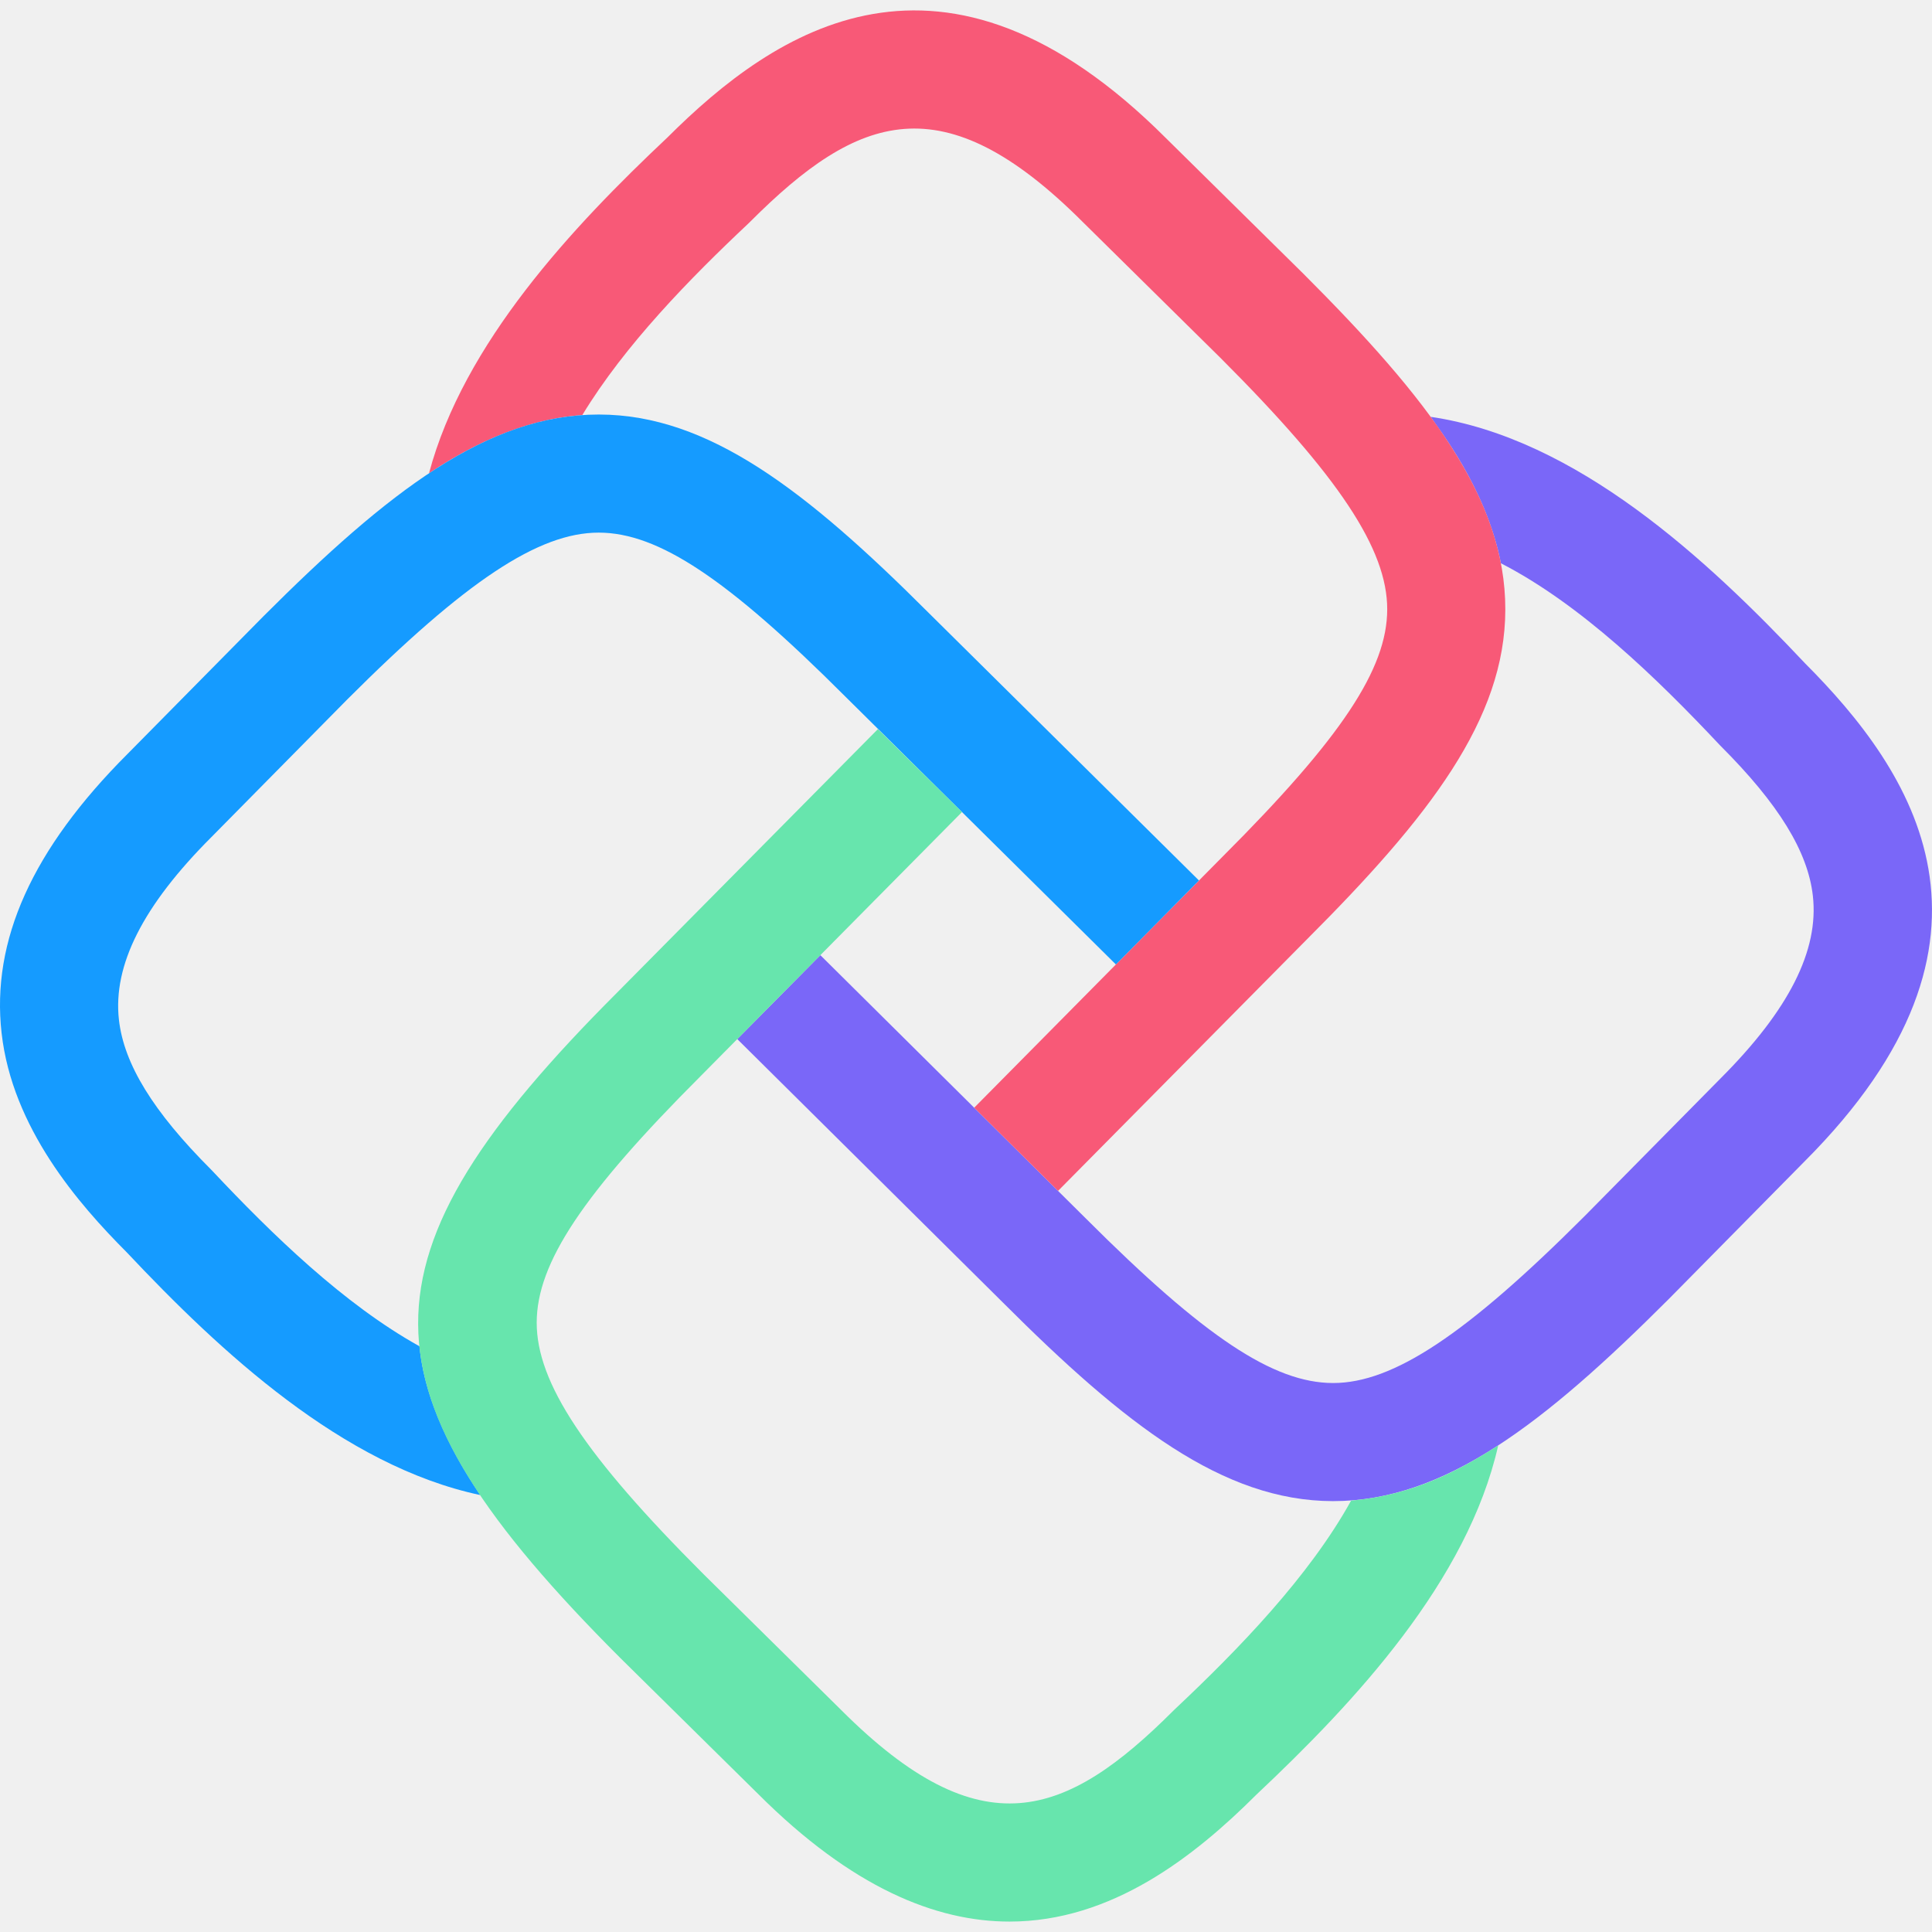
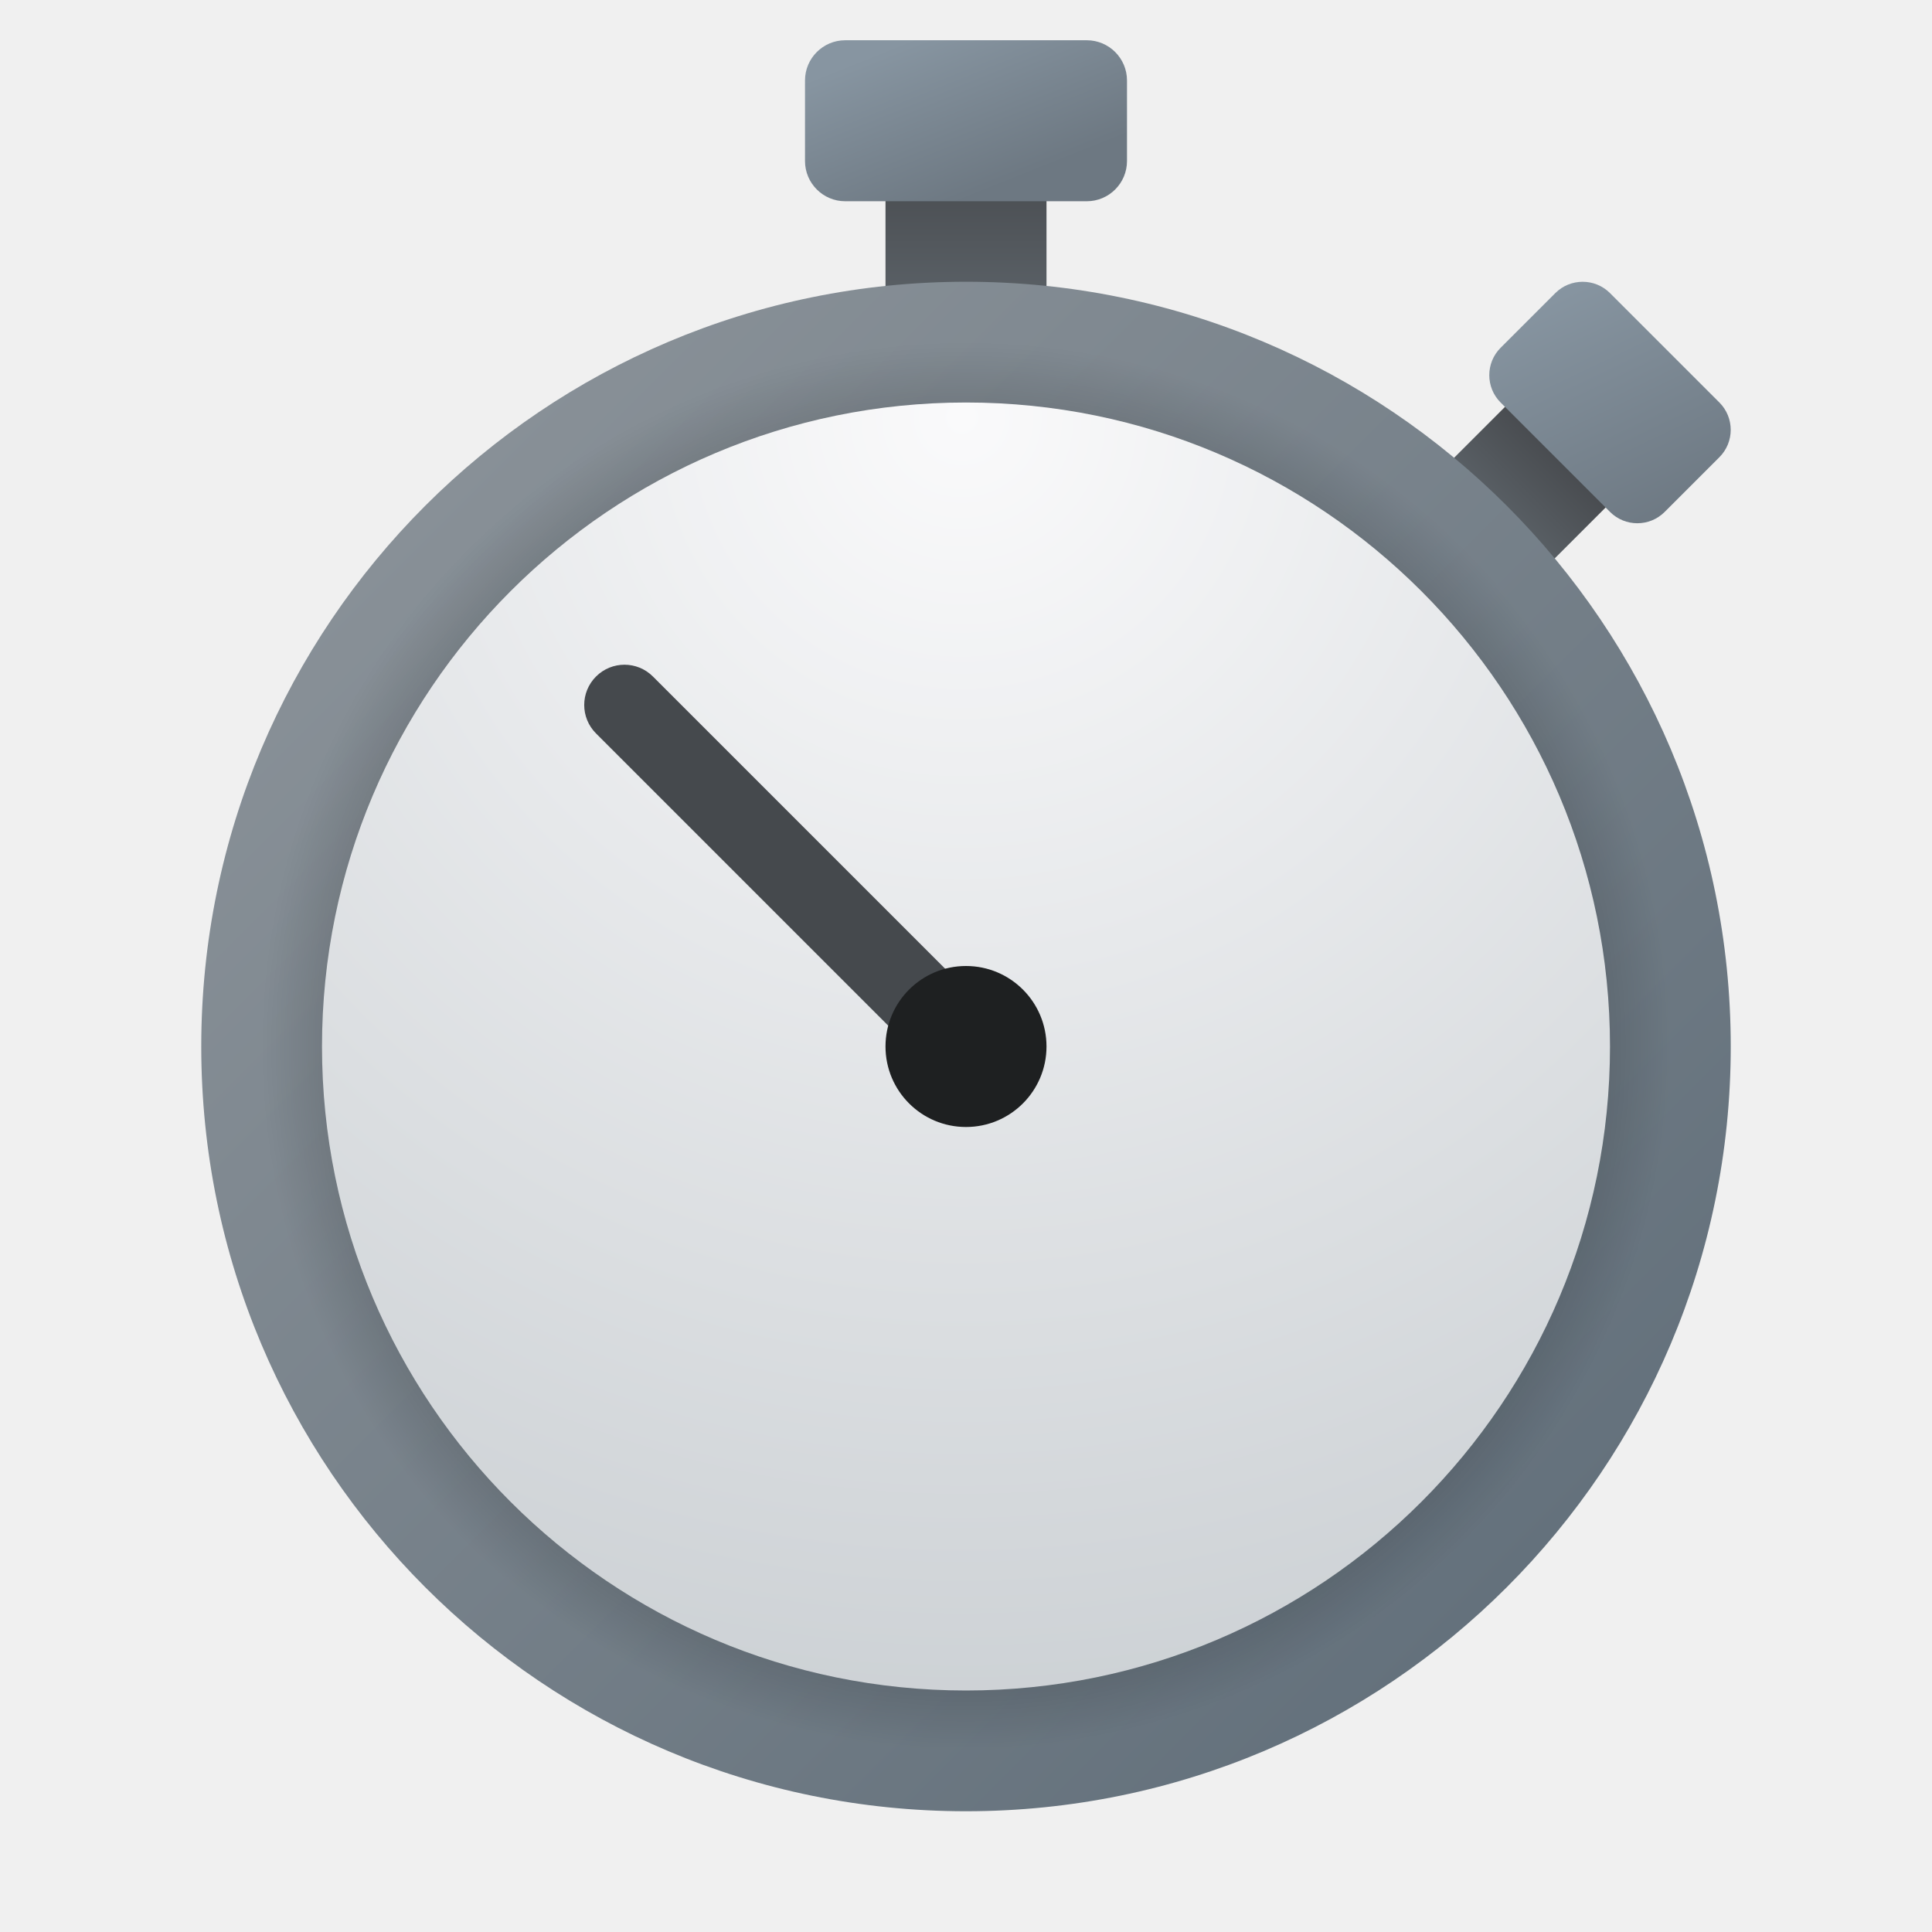
- <svg xmlns="http://www.w3.org/2000/svg" xmlns:xlink="http://www.w3.org/1999/xlink" width="450" height="450" viewBox="0 0 50.37 49.827" version="1.1" id="svg151">
-   <defs id="defs105">
-     <path id="aj28a0fd1a" d="M 1.738,0.156 3.927,2.323 2.347,3.919 0.101,1.81 Z" />
-     <path id="fdje57jgic" d="M 2.201,0.066 3.855,1.703 1.69,3.894 0.093,2.311 Z" />
-     <path id="6bg72xwlze" d="M 2.398,0.044 3.994,1.624 1.886,3.869 0.232,2.232 Z" />
-     <path id="eaqjnja8wg" d="M 1.736,0.023 3.981,2.132 2.344,3.786 0.156,1.619 Z" />
-   </defs>
-   <g fill="none" fill-rule="evenodd" id="g149" transform="translate(-2.9304427e-4,-1.6465461e-4)">
-     <g id="g147">
-       <g id="g145">
-         <path fill="#7a67f8" d="M 34.758,38.865 H 34.746 C 31.892,38.86 29.342,36.882 26.152,33.692 l -6.93,-6.873 2.166,-2.188 6.937,6.88 c 3.075,3.074 4.876,4.272 6.427,4.275 h 0.005 c 1.567,0 3.467,-1.262 6.558,-4.353 l 3.541,-3.587 c 1.784,-1.784 2.57,-3.34 2.408,-4.762 -0.13,-1.156 -0.894,-2.397 -2.401,-3.904 L 44.83,19.146 C 43.202,17.414 41.211,15.483 39.131,14.414 38.745,12.437 37.48,10.881 37.3,10.596 c 3.803,0.559 7.197,3.703 9.758,6.424 2.788,2.794 5.803,7.176 -0.018,12.996 l -3.54,3.588 c -3.251,3.25 -5.844,5.261 -8.742,5.261" id="path107" />
-         <path fill="#f85977" d="m 25.399,28.608 6.492,-6.562 c 3.076,-3.076 4.274,-4.877 4.276,-6.428 0.004,-1.567 -1.257,-3.469 -4.352,-6.563 L 28.228,5.515 C 24.58,1.867 22.369,2.699 19.561,5.507 L 19.528,5.54 c -1.54,1.448 -3.237,3.182 -4.346,5.01 -1.031,0.073 -2.361,0.424 -3.997,1.518 0.906,-3.397 3.737,-6.422 6.216,-8.755 2.794,-2.789 7.177,-5.804 12.997,0.017 l 3.588,3.54 c 3.255,3.256 5.266,5.851 5.26,8.754 -0.005,2.854 -1.982,5.404 -5.172,8.594 l -6.489,6.559 z" id="path109" />
-         <path fill="#159bff" d="M 12.522,38.707 C 8.939,37.946 5.746,34.972 3.308,32.382 2.035,31.106 0.321,29.13 0.042,26.663 c -0.274,-2.414 0.8,-4.795 3.283,-7.278 l 3.542,-3.588 c 3.25,-3.25 5.843,-5.261 8.74,-5.261 h 0.013 c 2.854,0.005 5.404,1.983 8.593,5.172 l 7.046,6.976 -2.165,2.19 -7.053,-6.983 c -3.076,-3.076 -4.876,-4.273 -6.427,-4.276 h -0.006 c -1.566,0 -3.466,1.261 -6.557,4.352 L 5.51,21.555 c -1.784,1.784 -2.57,3.34 -2.409,4.762 0.131,1.156 0.894,2.396 2.402,3.904 l 0.033,0.034 c 1.55,1.649 3.43,3.479 5.401,4.573 0.168,1.739 1.2,3.297 1.585,3.88" id="path111" />
-         <path fill="#67e5ad" d="m 26.32,49.827 c -1.925,0 -4.114,-0.886 -6.557,-3.33 l -3.588,-3.54 C 9.167,35.949 9.151,32.546 16.086,25.61 l 6.802,-6.872 2.193,2.162 -6.812,6.882 c -3.076,3.076 -4.273,4.877 -4.276,6.427 -0.003,1.568 1.258,3.47 4.352,6.563 l 3.588,3.541 c 3.646,3.647 5.858,2.816 8.666,0.008 l 0.034,-0.033 c 1.654,-1.555 3.5,-3.46 4.593,-5.437 1.661,-0.14 2.9,-0.841 3.835,-1.438 -0.8,3.537 -3.738,6.69 -6.302,9.102 -1.62,1.618 -3.777,3.312 -6.439,3.312" id="path113" />
-         <g transform="translate(21.154,18.577)" id="g120">
-           <mask id="8jptpqrneb" fill="#ffffff">
-             <use xlink:href="#aj28a0fd1a" id="use115" />
-           </mask>
-           <path d="M 0.101,1.81 1.738,0.156 3.927,2.323 2.347,3.919 Z" mask="url(#8jptpqrneb)" id="path118" />
-         </g>
-         <g transform="translate(27.404,20.981)" id="g127">
-           <mask id="b2iljpfwbd" fill="#ffffff">
-             <use xlink:href="#fdje57jgic" id="use122" />
-           </mask>
-           <path d="M 2.201,0.066 3.855,1.703 1.69,3.894 0.093,2.311 Z" mask="url(#b2iljpfwbd)" id="path125" />
-         </g>
-         <g transform="translate(18.99,24.587)" id="g134">
-           <mask id="gj70tyfpnf" fill="#ffffff">
-             <use xlink:href="#6bg72xwlze" id="use129" />
-           </mask>
-           <path d="M 1.886,3.869 0.232,2.232 2.398,0.044 3.994,1.624 Z" mask="url(#gj70tyfpnf)" id="path132" />
-         </g>
-         <g transform="translate(25.24,26.99)" id="g141">
-           <mask id="z7vhvduckh" fill="#ffffff">
-             <use xlink:href="#eaqjnja8wg" id="use136" />
-           </mask>
-           <path d="M 3.981,2.132 2.344,3.786 0.156,1.619 1.736,0.023 Z" mask="url(#z7vhvduckh)" id="path139" />
-         </g>
-       </g>
-     </g>
+ <svg xmlns="http://www.w3.org/2000/svg" version="1.1" id="Layer_2" x="0px" y="0px" viewBox="0 0 48 48" style="enable-background:new 0 0 48 48;" xml:space="preserve">
+   <linearGradient id="SVGID_1_" gradientUnits="userSpaceOnUse" x1="24" y1="3.991" x2="24" y2="8.008">
+     <stop offset="0" style="stop-color:#484B4F" />
+     <stop offset="1" style="stop-color:#5D646A" />
+   </linearGradient>
+   <rect x="22" y="4" style="fill:url(#SVGID_1_);" width="4" height="4" />
+   <linearGradient id="SVGID_2_" gradientUnits="userSpaceOnUse" x1="43.243" y1="9.591" x2="43.243" y2="12.131" gradientTransform="matrix(0.7071 0.7071 -0.7071 0.7071 14.9584 -26.1127)">
+     <stop offset="0" style="stop-color:#484B4F" />
+     <stop offset="1" style="stop-color:#5D646A" />
+   </linearGradient>
+   <polygon style="fill:url(#SVGID_2_);" points="38.211,14.289 35.711,11.789 37.5,10 40,12.5 " />
+   <linearGradient id="SVGID_3_" gradientUnits="userSpaceOnUse" x1="23.109" y1="0.773" x2="24.677" y2="4.691">
+     <stop offset="0" style="stop-color:#8795A1" />
+     <stop offset="1" style="stop-color:#6D7882" />
+   </linearGradient>
+   <path style="fill:url(#SVGID_3_);" d="M27,5h-6c-0.552,0-1-0.448-1-1V2c0-0.552,0.448-1,1-1h6c0.552,0,1,0.448,1,1v2  C28,4.552,27.552,5,27,5z" />
+   <linearGradient id="SVGID_4_" gradientUnits="userSpaceOnUse" x1="38.649" y1="7.167" x2="41.471" y2="13.084">
+     <stop offset="0" style="stop-color:#8795A1" />
+     <stop offset="1" style="stop-color:#6D7882" />
+   </linearGradient>
+   <path style="fill:url(#SVGID_4_);" d="M40,12.718L37.282,10c-0.375-0.375-0.375-0.984,0-1.359l1.359-1.359  c0.375-0.375,0.984-0.375,1.359,0L42.718,10c0.375,0.375,0.375,0.984,0,1.359l-1.359,1.359C40.984,13.094,40.375,13.094,40,12.718z" />
+   <g>
+     <linearGradient id="SVGID_5_" gradientUnits="userSpaceOnUse" x1="10.565" y1="12.565" x2="37.435" y2="39.435">
+       <stop offset="0" style="stop-color:#889097" />
+       <stop offset="1" style="stop-color:#64717C" />
+     </linearGradient>
+     <circle style="fill:url(#SVGID_5_);" cx="24" cy="26" r="19" />
  </g>
+   <radialGradient id="SVGID_6_" cx="24" cy="26" r="18.5" gradientTransform="matrix(0.9459 0 0 0.9459 1.2973 1.4054)" gradientUnits="userSpaceOnUse">
+     <stop offset="0.842" style="stop-color:#000000;stop-opacity:0.2" />
+     <stop offset="1" style="stop-color:#000000;stop-opacity:0" />
+   </radialGradient>
+   <circle style="fill:url(#SVGID_6_);" cx="24" cy="26" r="17.5" />
+   <g>
+     <radialGradient id="SVGID_7_" cx="23.89" cy="9.394" r="37.883" gradientTransform="matrix(0.9412 0 0 0.9412 1.4118 1.5294)" gradientUnits="userSpaceOnUse">
+       <stop offset="0" style="stop-color:#FAFAFB" />
+       <stop offset="1" style="stop-color:#C8CDD1" />
+     </radialGradient>
+     <circle style="fill:url(#SVGID_7_);" cx="24" cy="26" r="16" />
+   </g>
+   <path style="fill:#45494D;" d="M24,27c-0.256,0-0.512-0.098-0.707-0.293l-8.485-8.485c-0.391-0.391-0.391-1.023,0-1.414  s1.023-0.391,1.414,0l8.485,8.485c0.391,0.391,0.391,1.023,0,1.414C24.512,26.902,24.256,27,24,27z" />
+   <circle style="fill:#1E2021;" cx="24" cy="26" r="2" />
</svg>
